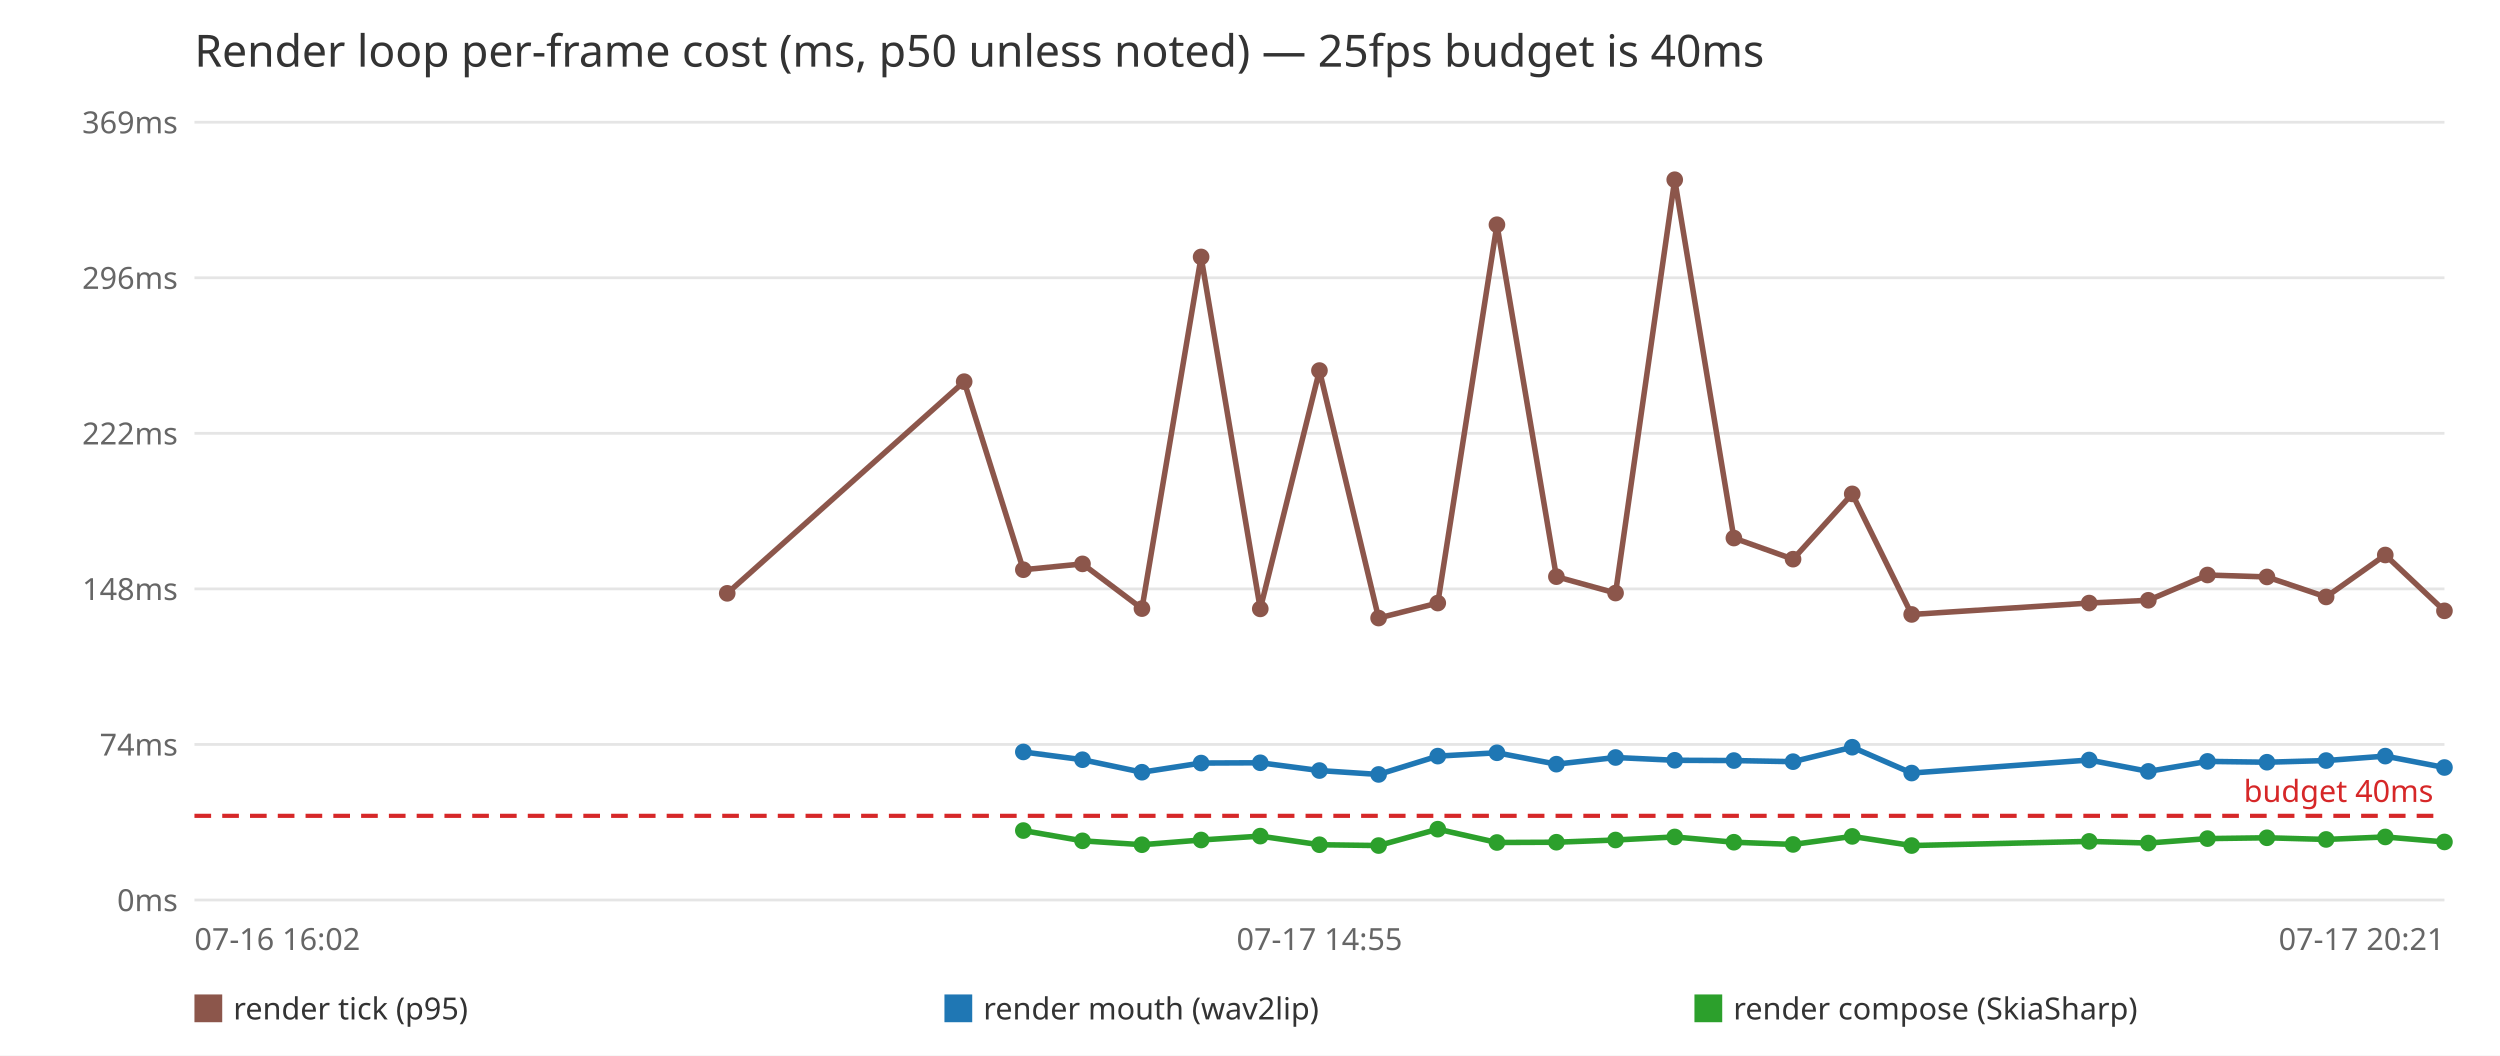
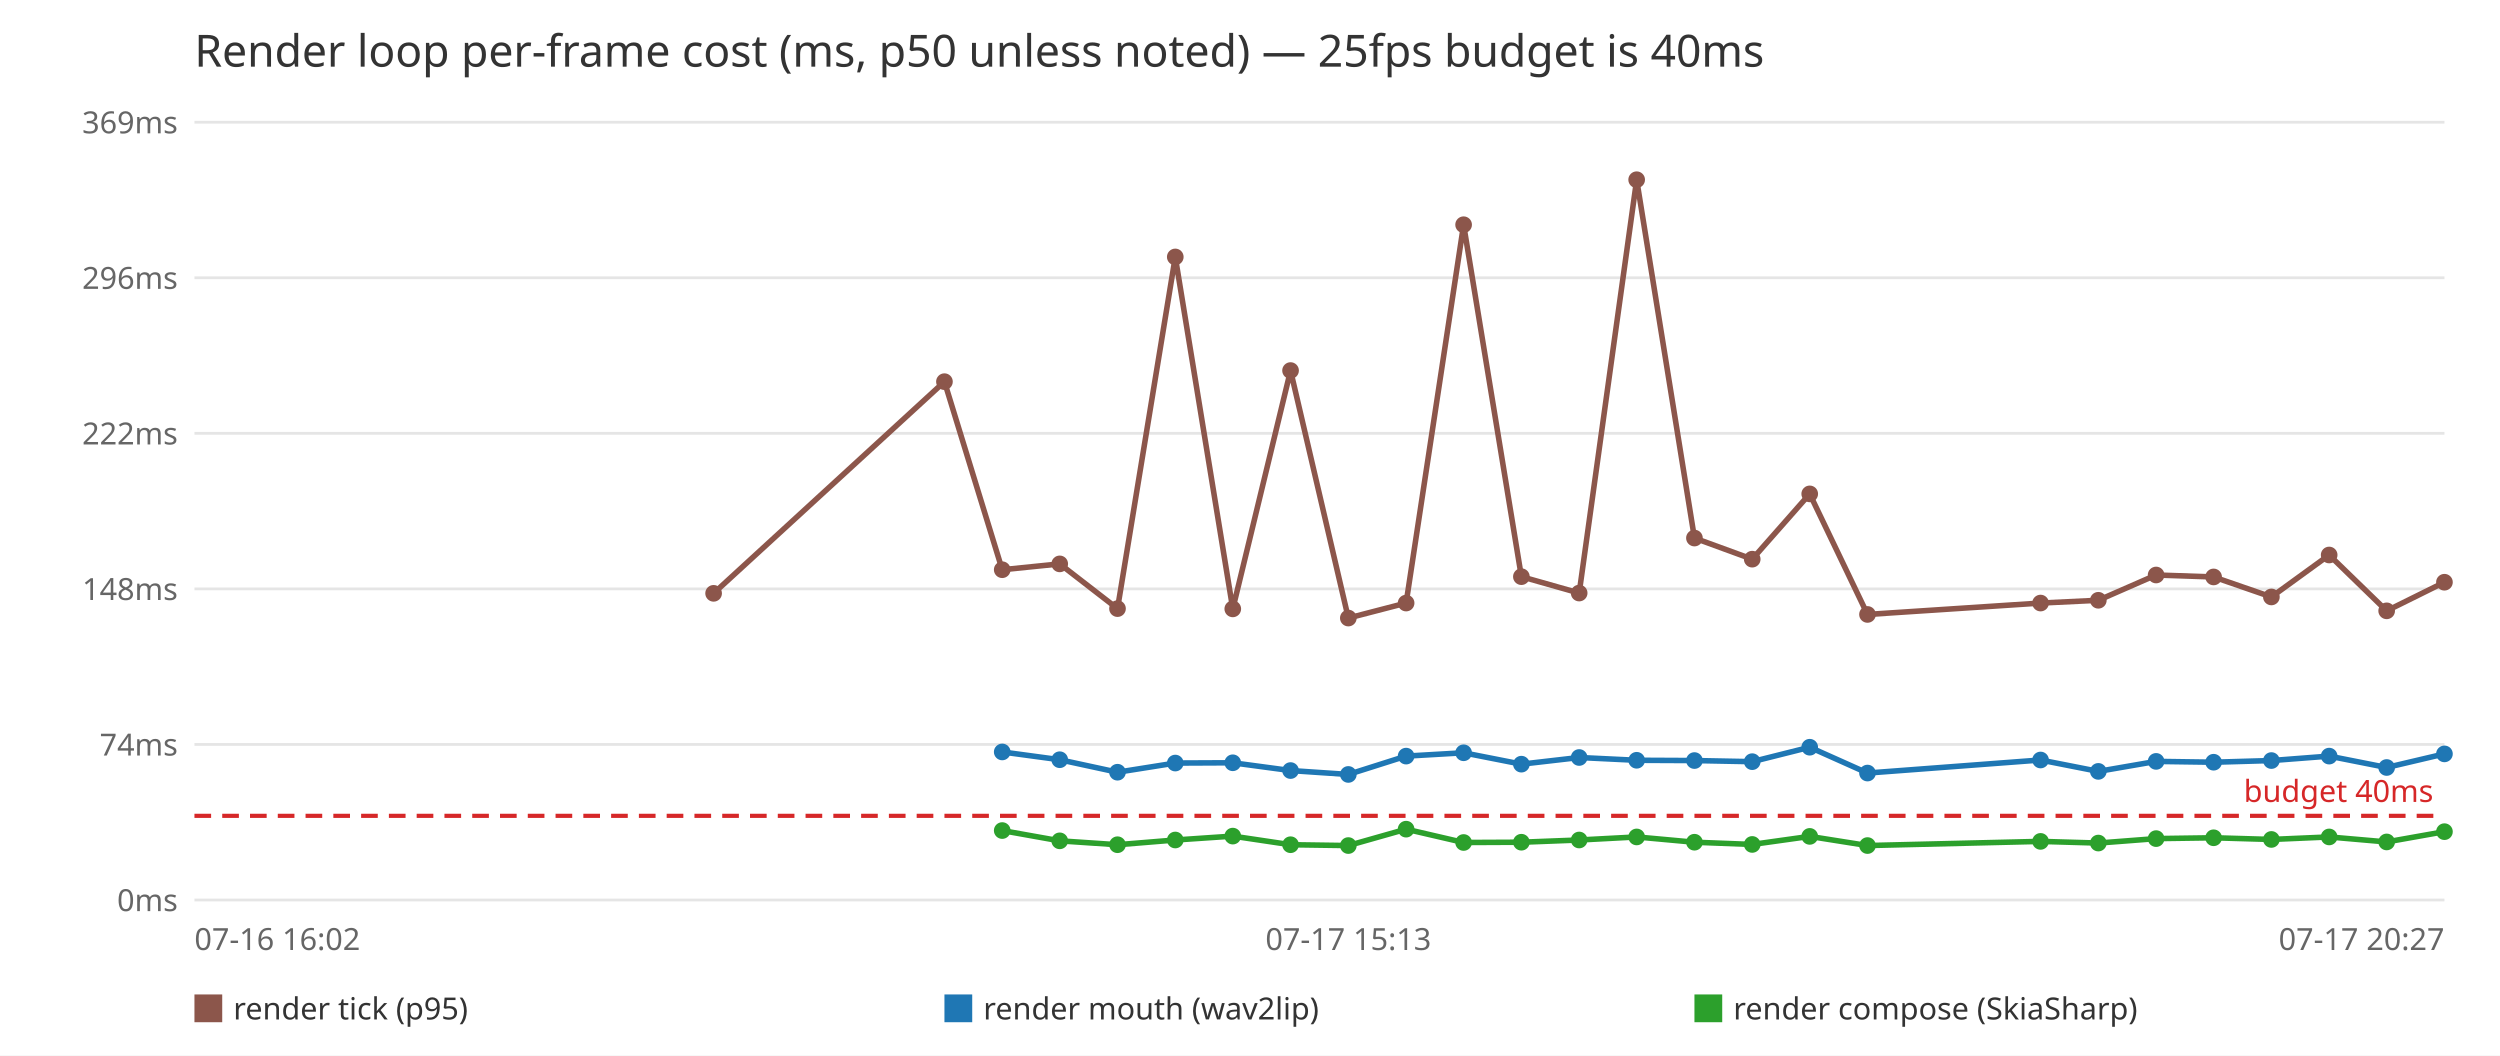
<svg xmlns="http://www.w3.org/2000/svg" width="900" height="380" viewBox="0 0 900 380" font-family="sans-serif">
  <rect width="900" height="380" fill="white" />
  <text x="70" y="24" font-size="16" fill="#333">Render loop per-frame cost (ms, p50 unless noted) — 25fps budget is 40ms</text>
  <line x1="70" y1="324.0" x2="880" y2="324.0" stroke="#e5e5e5" />
  <text x="64" y="328.0" font-size="11" fill="#666" text-anchor="end">0ms</text>
  <line x1="70" y1="268.0" x2="880" y2="268.0" stroke="#e5e5e5" />
  <text x="64" y="272.0" font-size="11" fill="#666" text-anchor="end">74ms</text>
  <line x1="70" y1="212.0" x2="880" y2="212.0" stroke="#e5e5e5" />
  <text x="64" y="216.0" font-size="11" fill="#666" text-anchor="end">148ms</text>
  <line x1="70" y1="156.0" x2="880" y2="156.0" stroke="#e5e5e5" />
  <text x="64" y="160.0" font-size="11" fill="#666" text-anchor="end">222ms</text>
  <line x1="70" y1="100.0" x2="880" y2="100.0" stroke="#e5e5e5" />
  <text x="64" y="104.0" font-size="11" fill="#666" text-anchor="end">296ms</text>
  <line x1="70" y1="44.0" x2="880" y2="44.0" stroke="#e5e5e5" />
  <text x="64" y="48.0" font-size="11" fill="#666" text-anchor="end">369ms</text>
  <line x1="70" y1="293.7" x2="880" y2="293.7" stroke="#d62728" stroke-width="1.5" stroke-dasharray="6,4" />
  <text x="876" y="288.7" font-size="11" fill="#d62728" text-anchor="end">budget 40ms</text>
  <text x="70.0" y="342" font-size="11" fill="#666" text-anchor="start">07-16 16:02</text>
-   <text x="475.0" y="342" font-size="11" fill="#666" text-anchor="middle">07-17 14:55</text>
-   <text x="880.0" y="342" font-size="11" fill="#666" text-anchor="end">07-17 20:21</text>
-   <polyline points="261.8,213.6 347.1,137.4 368.4,205.1 389.7,203.0 411.1,219.1 432.4,92.5 453.7,219.2 475.0,133.4 496.3,222.5 517.6,217.1 538.9,80.9 560.3,207.6 581.6,213.5 602.9,64.7 624.2,193.7 645.5,201.3 666.8,177.8 688.2,221.2 752.1,217.1 773.4,216.1 794.7,207.0 816.1,207.7 837.4,214.9 858.7,199.8 880.0,219.9" fill="none" stroke="#8c564b" stroke-width="2" />
-   <circle cx="261.8" cy="213.6" r="3" fill="#8c564b" />
-   <circle cx="347.1" cy="137.4" r="3" fill="#8c564b" />
-   <circle cx="368.4" cy="205.1" r="3" fill="#8c564b" />
-   <circle cx="389.7" cy="203.0" r="3" fill="#8c564b" />
-   <circle cx="411.1" cy="219.1" r="3" fill="#8c564b" />
-   <circle cx="432.4" cy="92.5" r="3" fill="#8c564b" />
-   <circle cx="453.7" cy="219.2" r="3" fill="#8c564b" />
-   <circle cx="475.0" cy="133.4" r="3" fill="#8c564b" />
-   <circle cx="496.3" cy="222.5" r="3" fill="#8c564b" />
-   <circle cx="517.6" cy="217.1" r="3" fill="#8c564b" />
-   <circle cx="538.9" cy="80.9" r="3" fill="#8c564b" />
-   <circle cx="560.3" cy="207.6" r="3" fill="#8c564b" />
-   <circle cx="581.6" cy="213.5" r="3" fill="#8c564b" />
-   <circle cx="602.9" cy="64.7" r="3" fill="#8c564b" />
-   <circle cx="624.2" cy="193.7" r="3" fill="#8c564b" />
-   <circle cx="645.5" cy="201.3" r="3" fill="#8c564b" />
-   <circle cx="666.8" cy="177.8" r="3" fill="#8c564b" />
-   <circle cx="688.2" cy="221.2" r="3" fill="#8c564b" />
-   <circle cx="752.1" cy="217.1" r="3" fill="#8c564b" />
-   <circle cx="773.4" cy="216.1" r="3" fill="#8c564b" />
-   <circle cx="794.7" cy="207.0" r="3" fill="#8c564b" />
-   <circle cx="816.1" cy="207.7" r="3" fill="#8c564b" />
-   <circle cx="837.4" cy="214.9" r="3" fill="#8c564b" />
-   <circle cx="858.7" cy="199.8" r="3" fill="#8c564b" />
-   <circle cx="880.0" cy="219.9" r="3" fill="#8c564b" />
+   <text x="485.4" y="342" font-size="11" fill="#666" text-anchor="middle">07-17 15:13</text>
+   <text x="880.0" y="342" font-size="11" fill="#666" text-anchor="end">07-17 20:27</text>
+   <polyline points="256.9,213.6 340.0,137.4 360.8,205.1 381.5,203.0 402.3,219.1 423.1,92.5 443.8,219.2 464.6,133.4 485.4,222.5 506.2,217.1 526.9,80.9 547.7,207.6 568.5,213.5 589.2,64.7 610.0,193.7 630.8,201.3 651.5,177.8 672.3,221.2 734.6,217.1 755.4,216.1 776.2,207.0 796.9,207.7 817.7,214.9 838.5,199.8 859.2,219.9 880.0,209.6" fill="none" stroke="#8c564b" stroke-width="2" />
+   <circle cx="256.9" cy="213.6" r="3" fill="#8c564b" />
+   <circle cx="340.0" cy="137.4" r="3" fill="#8c564b" />
+   <circle cx="360.8" cy="205.1" r="3" fill="#8c564b" />
+   <circle cx="381.5" cy="203.0" r="3" fill="#8c564b" />
+   <circle cx="402.3" cy="219.1" r="3" fill="#8c564b" />
+   <circle cx="423.1" cy="92.5" r="3" fill="#8c564b" />
+   <circle cx="443.8" cy="219.2" r="3" fill="#8c564b" />
+   <circle cx="464.6" cy="133.4" r="3" fill="#8c564b" />
+   <circle cx="485.4" cy="222.5" r="3" fill="#8c564b" />
+   <circle cx="506.2" cy="217.1" r="3" fill="#8c564b" />
+   <circle cx="526.9" cy="80.9" r="3" fill="#8c564b" />
+   <circle cx="547.7" cy="207.6" r="3" fill="#8c564b" />
+   <circle cx="568.5" cy="213.5" r="3" fill="#8c564b" />
+   <circle cx="589.2" cy="64.7" r="3" fill="#8c564b" />
+   <circle cx="610.0" cy="193.7" r="3" fill="#8c564b" />
+   <circle cx="630.8" cy="201.3" r="3" fill="#8c564b" />
+   <circle cx="651.5" cy="177.8" r="3" fill="#8c564b" />
+   <circle cx="672.3" cy="221.2" r="3" fill="#8c564b" />
+   <circle cx="734.6" cy="217.1" r="3" fill="#8c564b" />
+   <circle cx="755.4" cy="216.1" r="3" fill="#8c564b" />
+   <circle cx="776.2" cy="207.0" r="3" fill="#8c564b" />
+   <circle cx="796.9" cy="207.7" r="3" fill="#8c564b" />
+   <circle cx="817.7" cy="214.9" r="3" fill="#8c564b" />
+   <circle cx="838.5" cy="199.8" r="3" fill="#8c564b" />
+   <circle cx="859.2" cy="219.9" r="3" fill="#8c564b" />
+   <circle cx="880.0" cy="209.6" r="3" fill="#8c564b" />
  <rect x="70.0" y="358" width="10" height="10" fill="#8c564b" />
  <text x="84.0" y="367" font-size="11" fill="#333">render tick (p95)</text>
-   <polyline points="368.4,270.7 389.7,273.5 411.1,278.0 432.4,274.7 453.7,274.6 475.0,277.4 496.3,278.8 517.6,272.2 538.9,271.0 560.3,275.1 581.6,272.7 602.9,273.7 624.2,273.8 645.5,274.2 666.8,269.0 688.2,278.3 752.1,273.6 773.4,277.7 794.7,274.1 816.1,274.4 837.4,273.8 858.7,272.2 880.0,276.3" fill="none" stroke="#1f77b4" stroke-width="2" />
-   <circle cx="368.4" cy="270.7" r="3" fill="#1f77b4" />
-   <circle cx="389.7" cy="273.5" r="3" fill="#1f77b4" />
-   <circle cx="411.1" cy="278.0" r="3" fill="#1f77b4" />
-   <circle cx="432.4" cy="274.7" r="3" fill="#1f77b4" />
-   <circle cx="453.7" cy="274.6" r="3" fill="#1f77b4" />
-   <circle cx="475.0" cy="277.4" r="3" fill="#1f77b4" />
-   <circle cx="496.3" cy="278.8" r="3" fill="#1f77b4" />
-   <circle cx="517.6" cy="272.2" r="3" fill="#1f77b4" />
-   <circle cx="538.9" cy="271.0" r="3" fill="#1f77b4" />
-   <circle cx="560.3" cy="275.1" r="3" fill="#1f77b4" />
-   <circle cx="581.6" cy="272.7" r="3" fill="#1f77b4" />
-   <circle cx="602.9" cy="273.7" r="3" fill="#1f77b4" />
-   <circle cx="624.2" cy="273.8" r="3" fill="#1f77b4" />
-   <circle cx="645.5" cy="274.2" r="3" fill="#1f77b4" />
-   <circle cx="666.8" cy="269.0" r="3" fill="#1f77b4" />
-   <circle cx="688.2" cy="278.3" r="3" fill="#1f77b4" />
-   <circle cx="752.1" cy="273.6" r="3" fill="#1f77b4" />
-   <circle cx="773.4" cy="277.7" r="3" fill="#1f77b4" />
-   <circle cx="794.7" cy="274.1" r="3" fill="#1f77b4" />
-   <circle cx="816.1" cy="274.4" r="3" fill="#1f77b4" />
-   <circle cx="837.4" cy="273.8" r="3" fill="#1f77b4" />
-   <circle cx="858.7" cy="272.2" r="3" fill="#1f77b4" />
-   <circle cx="880.0" cy="276.3" r="3" fill="#1f77b4" />
+   <polyline points="360.8,270.7 381.5,273.5 402.3,278.0 423.1,274.7 443.8,274.6 464.6,277.4 485.4,278.8 506.2,272.2 526.9,271.0 547.7,275.1 568.5,272.7 589.2,273.7 610.0,273.8 630.8,274.2 651.5,269.0 672.3,278.3 734.6,273.6 755.4,277.7 776.2,274.1 796.9,274.4 817.7,273.8 838.5,272.2 859.2,276.3 880.0,271.4" fill="none" stroke="#1f77b4" stroke-width="2" />
+   <circle cx="360.8" cy="270.7" r="3" fill="#1f77b4" />
+   <circle cx="381.5" cy="273.5" r="3" fill="#1f77b4" />
+   <circle cx="402.3" cy="278.0" r="3" fill="#1f77b4" />
+   <circle cx="423.1" cy="274.7" r="3" fill="#1f77b4" />
+   <circle cx="443.8" cy="274.6" r="3" fill="#1f77b4" />
+   <circle cx="464.6" cy="277.4" r="3" fill="#1f77b4" />
+   <circle cx="485.4" cy="278.8" r="3" fill="#1f77b4" />
+   <circle cx="506.2" cy="272.2" r="3" fill="#1f77b4" />
+   <circle cx="526.9" cy="271.0" r="3" fill="#1f77b4" />
+   <circle cx="547.7" cy="275.1" r="3" fill="#1f77b4" />
+   <circle cx="568.5" cy="272.7" r="3" fill="#1f77b4" />
+   <circle cx="589.2" cy="273.7" r="3" fill="#1f77b4" />
+   <circle cx="610.0" cy="273.8" r="3" fill="#1f77b4" />
+   <circle cx="630.8" cy="274.2" r="3" fill="#1f77b4" />
+   <circle cx="651.5" cy="269.0" r="3" fill="#1f77b4" />
+   <circle cx="672.3" cy="278.3" r="3" fill="#1f77b4" />
+   <circle cx="734.6" cy="273.6" r="3" fill="#1f77b4" />
+   <circle cx="755.4" cy="277.7" r="3" fill="#1f77b4" />
+   <circle cx="776.2" cy="274.1" r="3" fill="#1f77b4" />
+   <circle cx="796.9" cy="274.4" r="3" fill="#1f77b4" />
+   <circle cx="817.7" cy="273.8" r="3" fill="#1f77b4" />
+   <circle cx="838.5" cy="272.2" r="3" fill="#1f77b4" />
+   <circle cx="859.2" cy="276.3" r="3" fill="#1f77b4" />
+   <circle cx="880.0" cy="271.4" r="3" fill="#1f77b4" />
  <rect x="340.0" y="358" width="10" height="10" fill="#1f77b4" />
  <text x="354.0" y="367" font-size="11" fill="#333">render mouth (wav2lip)</text>
-   <polyline points="368.4,299.0 389.7,302.7 411.1,304.1 432.4,302.4 453.7,301.0 475.0,304.1 496.3,304.4 517.6,298.5 538.9,303.3 560.3,303.2 581.6,302.4 602.9,301.3 624.2,303.2 645.5,304.0 666.8,301.1 688.2,304.4 752.1,302.9 773.4,303.5 794.7,301.9 816.1,301.6 837.4,302.2 858.7,301.3 880.0,303.1" fill="none" stroke="#2ca02c" stroke-width="2" />
-   <circle cx="368.4" cy="299.0" r="3" fill="#2ca02c" />
-   <circle cx="389.7" cy="302.7" r="3" fill="#2ca02c" />
-   <circle cx="411.1" cy="304.1" r="3" fill="#2ca02c" />
-   <circle cx="432.4" cy="302.4" r="3" fill="#2ca02c" />
-   <circle cx="453.7" cy="301.0" r="3" fill="#2ca02c" />
-   <circle cx="475.0" cy="304.1" r="3" fill="#2ca02c" />
-   <circle cx="496.3" cy="304.4" r="3" fill="#2ca02c" />
-   <circle cx="517.6" cy="298.5" r="3" fill="#2ca02c" />
-   <circle cx="538.9" cy="303.3" r="3" fill="#2ca02c" />
-   <circle cx="560.3" cy="303.2" r="3" fill="#2ca02c" />
-   <circle cx="581.6" cy="302.4" r="3" fill="#2ca02c" />
-   <circle cx="602.9" cy="301.3" r="3" fill="#2ca02c" />
-   <circle cx="624.2" cy="303.2" r="3" fill="#2ca02c" />
-   <circle cx="645.5" cy="304.0" r="3" fill="#2ca02c" />
-   <circle cx="666.8" cy="301.1" r="3" fill="#2ca02c" />
-   <circle cx="688.2" cy="304.4" r="3" fill="#2ca02c" />
-   <circle cx="752.1" cy="302.9" r="3" fill="#2ca02c" />
-   <circle cx="773.4" cy="303.5" r="3" fill="#2ca02c" />
-   <circle cx="794.7" cy="301.9" r="3" fill="#2ca02c" />
-   <circle cx="816.1" cy="301.6" r="3" fill="#2ca02c" />
-   <circle cx="837.4" cy="302.2" r="3" fill="#2ca02c" />
-   <circle cx="858.7" cy="301.3" r="3" fill="#2ca02c" />
-   <circle cx="880.0" cy="303.1" r="3" fill="#2ca02c" />
+   <polyline points="360.8,299.0 381.5,302.7 402.3,304.1 423.1,302.4 443.8,301.0 464.6,304.1 485.4,304.4 506.2,298.5 526.9,303.3 547.7,303.2 568.5,302.4 589.2,301.3 610.0,303.2 630.8,304.0 651.5,301.1 672.3,304.4 734.6,302.9 755.4,303.5 776.2,301.9 796.9,301.6 817.7,302.2 838.5,301.3 859.2,303.1 880.0,299.4" fill="none" stroke="#2ca02c" stroke-width="2" />
+   <circle cx="360.8" cy="299.0" r="3" fill="#2ca02c" />
+   <circle cx="381.5" cy="302.7" r="3" fill="#2ca02c" />
+   <circle cx="402.3" cy="304.1" r="3" fill="#2ca02c" />
+   <circle cx="423.1" cy="302.4" r="3" fill="#2ca02c" />
+   <circle cx="443.8" cy="301.0" r="3" fill="#2ca02c" />
+   <circle cx="464.6" cy="304.1" r="3" fill="#2ca02c" />
+   <circle cx="485.4" cy="304.4" r="3" fill="#2ca02c" />
+   <circle cx="506.2" cy="298.5" r="3" fill="#2ca02c" />
+   <circle cx="526.9" cy="303.3" r="3" fill="#2ca02c" />
+   <circle cx="547.7" cy="303.2" r="3" fill="#2ca02c" />
+   <circle cx="568.5" cy="302.4" r="3" fill="#2ca02c" />
+   <circle cx="589.2" cy="301.3" r="3" fill="#2ca02c" />
+   <circle cx="610.0" cy="303.2" r="3" fill="#2ca02c" />
+   <circle cx="630.8" cy="304.0" r="3" fill="#2ca02c" />
+   <circle cx="651.5" cy="301.1" r="3" fill="#2ca02c" />
+   <circle cx="672.3" cy="304.4" r="3" fill="#2ca02c" />
+   <circle cx="734.6" cy="302.9" r="3" fill="#2ca02c" />
+   <circle cx="755.4" cy="303.5" r="3" fill="#2ca02c" />
+   <circle cx="776.2" cy="301.9" r="3" fill="#2ca02c" />
+   <circle cx="796.9" cy="301.6" r="3" fill="#2ca02c" />
+   <circle cx="817.7" cy="302.2" r="3" fill="#2ca02c" />
+   <circle cx="838.5" cy="301.3" r="3" fill="#2ca02c" />
+   <circle cx="859.2" cy="303.1" r="3" fill="#2ca02c" />
+   <circle cx="880.0" cy="299.4" r="3" fill="#2ca02c" />
  <rect x="610.0" y="358" width="10" height="10" fill="#2ca02c" />
  <text x="624.0" y="367" font-size="11" fill="#333">render compose (SkiaSharp)</text>
</svg>
